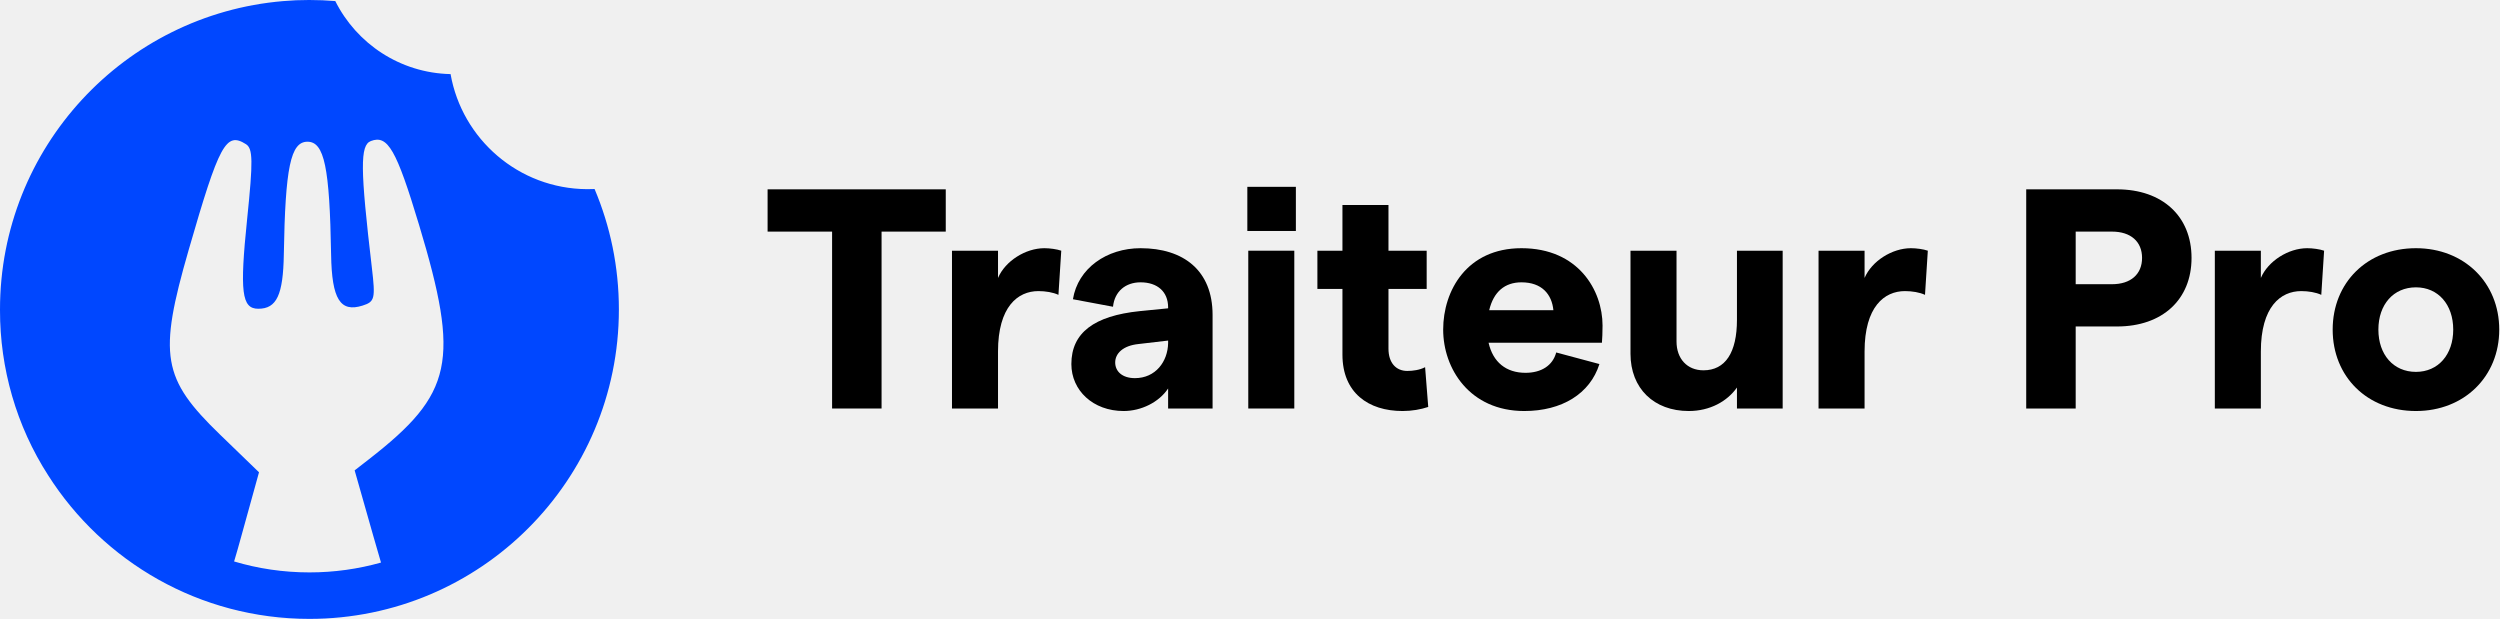
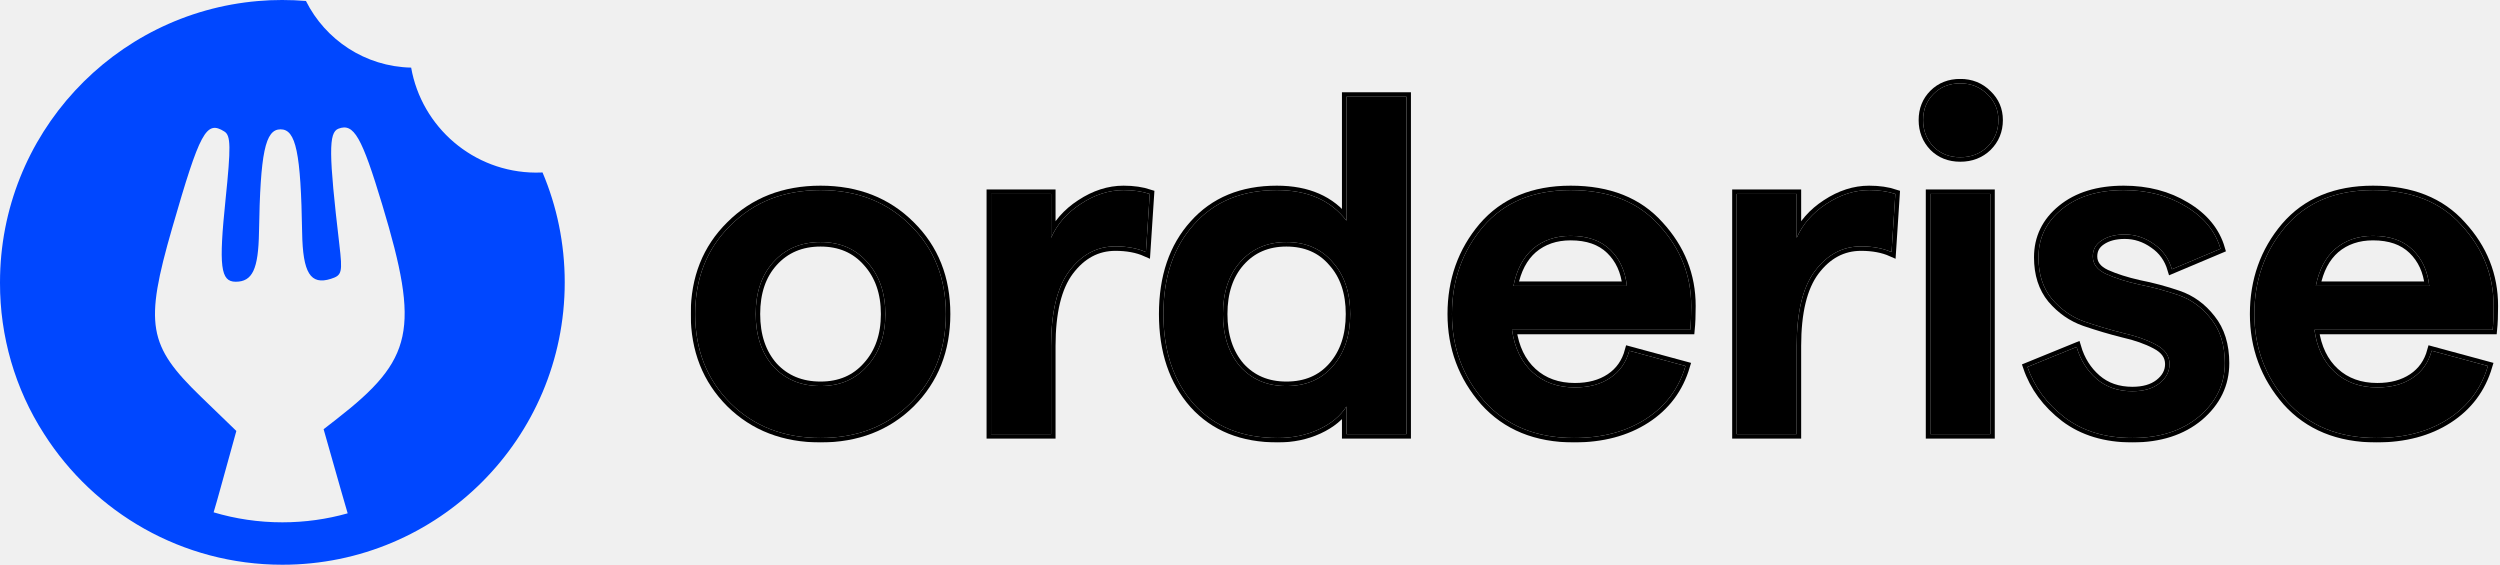
- <svg xmlns="http://www.w3.org/2000/svg" width="1022" height="253" viewBox="0 0 1022 253" fill="none">
-   <path d="M340.16 167H360.384V94.68H386.624V77.4H313.792V94.68H340.16V167Z" fill="black" />
-   <path d="M432.691 120.536L433.843 102.488C432.051 101.848 429.107 101.464 426.931 101.464C419.251 101.464 410.931 106.712 407.987 113.624V102.488H389.171V167H407.987V143.704C407.987 125.4 416.051 119 424.499 119C427.443 119 430.515 119.512 432.691 120.536Z" fill="black" />
-   <path d="M466.262 101.464C452.438 101.464 440.662 109.656 438.614 122.328L454.998 125.4C455.638 119.128 460.118 115.416 466.262 115.416C473.174 115.416 477.526 119.256 477.526 125.656V126.04L465.878 127.192C447.318 129.112 437.974 136.024 437.974 148.824C437.974 159.576 446.806 168.024 459.35 168.024C466.518 168.024 473.814 164.44 477.526 158.808V167H495.702V128.728C495.702 110.552 483.798 101.464 466.262 101.464ZM463.958 154.584C458.71 154.584 455.894 151.768 455.894 148.184C455.894 144.472 459.094 141.272 465.494 140.632L477.526 139.224V140.248C477.398 147.8 472.406 154.584 463.958 154.584Z" fill="black" />
-   <path d="M509.912 76.376V94.424H529.752V76.376H509.912ZM510.296 167H529.112V102.488H510.296V167Z" fill="black" />
-   <path d="M583.863 166.36L582.583 150.104C580.407 151.256 577.591 151.64 575.287 151.64C570.679 151.64 567.607 148.312 567.607 142.552V118.104H583.223V102.488H567.607V83.8H548.791V102.488H538.551V118.104H548.791V144.984C548.791 160.6 559.415 168.024 573.367 168.024C577.207 168.024 580.791 167.384 583.863 166.36Z" fill="black" />
-   <path d="M655.123 133.08C655.123 118.744 645.267 101.464 621.971 101.464C599.699 101.464 589.971 118.744 589.971 134.744C589.971 150.744 600.851 168.024 623.123 168.024C638.483 168.024 650.003 160.984 653.843 148.824L636.179 144.088C634.771 149.464 630.035 152.408 623.635 152.408C615.699 152.408 610.323 148.056 608.531 140.12H654.867C654.995 138.712 655.123 135.64 655.123 133.08ZM608.787 126.808C610.579 119.256 615.187 115.416 621.971 115.416C630.291 115.416 634.387 120.28 635.027 126.808H608.787Z" fill="black" />
-   <path d="M728.754 102.488H710.066V130.776C710.066 144.088 705.33 151.384 696.37 151.384C689.714 151.384 685.362 146.648 685.362 139.608V102.488H666.546V144.6C666.546 158.808 676.146 168.024 690.354 168.024C699.058 168.024 706.098 164.056 710.066 158.424V167H728.754V102.488Z" fill="black" />
-   <path d="M786.941 120.536L788.093 102.488C786.301 101.848 783.357 101.464 781.181 101.464C773.501 101.464 765.181 106.712 762.237 113.624V102.488H743.421V167H762.237V143.704C762.237 125.4 770.301 119 778.749 119C781.693 119 784.765 119.512 786.941 120.536Z" fill="black" />
-   <path d="M828.317 167H848.541V133.464H865.437C883.997 133.464 895.901 122.456 895.901 105.432C895.901 88.408 883.997 77.4 865.437 77.4H828.317V167ZM848.541 116.184V94.68H863.389C871.069 94.68 875.677 98.776 875.677 105.432C875.677 112.088 871.069 116.184 863.389 116.184H848.541Z" fill="black" />
-   <path d="M948.941 120.536L950.093 102.488C948.301 101.848 945.357 101.464 943.181 101.464C935.501 101.464 927.181 106.712 924.237 113.624V102.488H905.421V167H924.237V143.704C924.237 125.4 932.301 119 940.749 119C943.693 119 946.765 119.512 948.941 120.536Z" fill="black" />
-   <path d="M987.644 168.024C1007.36 168.024 1021.69 153.944 1021.69 134.744C1021.69 115.544 1007.36 101.464 987.644 101.464C967.676 101.464 953.596 115.544 953.596 134.744C953.596 153.944 967.676 168.024 987.644 168.024ZM987.644 152.024C978.428 152.024 972.284 144.984 972.284 134.744C972.284 124.504 978.428 117.464 987.644 117.464C996.732 117.464 1002.88 124.504 1002.88 134.744C1002.88 144.984 996.732 152.024 987.644 152.024Z" fill="black" />
+ <svg xmlns="http://www.w3.org/2000/svg" width="1120" height="253" viewBox="0 0 1120 253" fill="none">
  <path fill-rule="evenodd" clip-rule="evenodd" d="M137.063 0.435C145.748 17.803 163.529 29.848 184.197 30.291C188.885 56.889 212.031 77.167 239.999 77.329C241.026 77.335 242.047 77.314 243.061 77.266C249.461 92.399 253 109.036 253 126.5C253 196.364 196.364 253 126.5 253C81.607 253 42.176 229.615 19.724 194.361C6.681 174.135 -0.046 150.545 0 126.748L0 126.5C0 60.275 50.889 5.936 115.696 0.455C119.215 0.145 122.743 -0.006 126.271 0L126.5 0C130.057 0 133.58 0.147 137.063 0.435ZM126.5 234C136.64 234 146.453 232.596 155.753 229.972C154.769 226.632 153.71 222.973 152.625 219.163L144.978 192.289L150.859 187.716C185.253 160.961 188.097 147.64 171.311 91.929C162.034 61.145 158.51 55.01 151.607 57.657C147.163 59.362 147.24 68.795 152.027 109.511C153.507 122.093 153.199 123.344 148.239 124.918C139.083 127.823 135.656 122.306 135.357 104.19C134.771 68.396 132.588 57.937 125.693 57.937C118.81 57.937 116.617 68.381 116.028 103.997C115.752 120.578 113.102 126.219 105.591 126.219C98.795 126.219 97.95 119.384 101.043 89.409C103.482 65.751 103.4 60.743 100.546 58.938C92.367 53.766 89.649 58.791 77.101 102.273C64.674 145.343 66.278 154.769 89.935 177.647L105.884 193.071L98.812 218.616C97.65 222.814 96.642 226.435 95.703 229.523C105.459 232.436 115.797 234 126.5 234Z" fill="#0047FF" />
+   <mask id="path-2-outside-1_18_701" maskUnits="userSpaceOnUse" x="309.444" y="35.356" width="810" height="163" fill="black">
+     <rect fill="white" x="309.444" y="35.356" width="810" height="163" />
+     <path d="M407.953 180.624C397.419 191.015 383.968 196.211 367.599 196.211C351.229 196.211 337.778 191.015 327.244 180.624C316.711 170.091 311.444 156.782 311.444 140.697C311.444 124.612 316.711 111.375 327.244 100.983C337.778 90.45 351.229 85.183 367.599 85.183C383.968 85.183 397.419 90.45 407.953 100.983C418.486 111.375 423.753 124.612 423.753 140.697C423.753 156.782 418.486 170.091 407.953 180.624ZM346.461 164.184C351.87 170.02 358.916 172.938 367.599 172.938C376.282 172.938 383.256 169.949 388.523 163.97C393.932 157.992 396.637 150.234 396.637 140.697C396.637 131.16 393.932 123.403 388.523 117.424C383.256 111.446 376.282 108.456 367.599 108.456C358.916 108.456 351.87 111.446 346.461 117.424C341.194 123.26 338.561 131.018 338.561 140.697C338.561 150.376 341.194 158.205 346.461 164.184Z" />
+     <path d="M513.376 112.94C509.532 111.232 504.977 110.378 499.711 110.378C491.455 110.378 484.551 114.079 479 121.481C473.591 128.74 470.886 139.914 470.886 155.003V194.503H443.983V86.892H470.886V106.535C473.591 100.414 478.003 95.361 484.124 91.375C490.387 87.247 496.793 85.183 503.34 85.183C507.753 85.183 511.667 85.753 515.084 86.892L513.376 112.94Z" />
+     <path d="M572.449 196.211C556.507 196.211 543.98 191.158 534.87 181.051C525.76 170.803 521.206 157.351 521.206 140.697C521.206 124.043 525.76 110.663 534.87 100.556C543.98 90.308 556.364 85.183 572.022 85.183C585.829 85.183 596.22 89.738 603.195 98.848V43.335H630.098V194.503H603.195V182.119C600.491 186.389 596.363 189.805 590.811 192.368C585.26 194.93 579.139 196.211 572.449 196.211ZM576.292 172.938C584.975 172.938 591.879 170.02 597.003 164.184C602.27 158.205 604.903 150.376 604.903 140.697C604.903 131.018 602.27 123.26 597.003 117.424C591.879 111.446 584.975 108.456 576.292 108.456C567.752 108.456 560.848 111.446 555.581 117.424C550.457 123.26 547.895 131.018 547.895 140.697C547.895 150.376 550.457 158.205 555.581 164.184C560.848 170.02 567.752 172.938 576.292 172.938Z" />
+     <path d="M757.666 137.067C757.666 141.338 757.524 144.896 757.239 147.743H677.385C678.523 155.857 681.584 162.191 686.566 166.746C691.548 171.301 697.882 173.578 705.569 173.578C711.832 173.578 717.098 172.155 721.369 169.308C725.639 166.461 728.486 162.404 729.909 157.138L755.104 163.97C752.115 174.077 746.207 181.977 737.382 187.67C728.557 193.364 717.81 196.211 705.142 196.211C688.203 196.211 674.822 190.731 665.001 179.77C655.321 168.668 650.482 155.643 650.482 140.697C650.482 125.609 655.108 112.584 664.36 101.624C673.755 90.664 686.85 85.183 703.647 85.183C720.728 85.183 733.966 90.45 743.361 100.983C752.898 111.375 757.666 123.403 757.666 137.067ZM678.025 128.1H728.842C728.13 121.41 725.639 116.001 721.369 111.873C717.098 107.745 711.191 105.681 703.647 105.681C696.957 105.681 691.334 107.602 686.779 111.446C682.367 115.289 679.449 120.84 678.025 128.1Z" />
+     <path d="M847.409 112.94C843.566 111.232 839.011 110.378 833.744 110.378C825.488 110.378 818.584 114.079 813.033 121.481C807.624 128.74 804.919 139.914 804.919 155.003V194.503H778.017V86.892H804.919V106.535C807.624 100.414 812.037 95.361 818.157 91.375C824.42 87.247 830.826 85.183 837.374 85.183C841.786 85.183 845.701 85.753 849.117 86.892L847.409 112.94Z" />
+     <path d="M890.379 65.754C887.105 68.885 883.048 70.451 878.208 70.451C873.369 70.451 869.383 68.885 866.251 65.754C863.12 62.48 861.554 58.494 861.554 53.797C861.554 49.099 863.12 45.185 866.251 42.053C869.383 38.922 873.369 37.356 878.208 37.356C883.048 37.356 887.105 38.993 890.379 42.267C893.652 45.399 895.289 49.242 895.289 53.797C895.289 58.494 893.652 62.48 890.379 65.754ZM864.757 194.503V86.892H891.66V194.503H864.757Z" />
+     <path d="M955.297 196.211C943.198 196.211 933.091 193.151 924.978 187.03C916.864 180.767 911.313 173.223 908.324 164.397L930.316 155.43C932.024 161.266 935.013 166.034 939.283 169.735C943.554 173.436 948.892 175.286 955.297 175.286C960.279 175.286 964.265 174.148 967.254 171.87C970.385 169.45 971.951 166.532 971.951 163.116C971.951 159.415 969.887 156.497 965.759 154.362C961.774 152.227 956.934 150.519 951.24 149.238C945.546 147.814 939.782 146.106 933.945 144.113C928.252 142.121 923.341 138.704 919.213 133.865C915.227 129.025 913.235 122.833 913.235 115.289C913.235 106.606 916.722 99.418 923.697 93.724C930.672 88.03 939.924 85.183 951.454 85.183C961.987 85.183 971.239 87.603 979.211 92.443C987.324 97.283 992.52 103.617 994.797 111.446L973.019 120.627C971.595 115.787 968.891 112.015 964.905 109.311C960.919 106.464 956.578 105.04 951.881 105.04C947.61 105.04 944.123 105.965 941.419 107.816C938.856 109.524 937.575 111.873 937.575 114.862C937.575 118.278 939.568 120.912 943.554 122.762C947.682 124.612 952.592 126.178 958.286 127.459C964.122 128.598 969.958 130.164 975.794 132.157C981.63 134.149 986.541 137.708 990.527 142.832C994.655 147.957 996.719 154.576 996.719 162.689C996.719 172.084 992.875 180.055 985.189 186.603C977.502 193.008 967.538 196.211 955.297 196.211Z" />
+     <path d="M1117.14 137.067C1117.14 141.338 1117 144.896 1116.71 147.743H1036.86C1037.99 155.857 1041.06 162.191 1046.04 166.746C1051.02 171.301 1057.35 173.578 1065.04 173.578C1071.3 173.578 1076.57 172.155 1080.84 169.308C1085.11 166.461 1087.96 162.404 1089.38 157.138L1114.58 163.97C1111.59 174.077 1105.68 181.977 1096.85 187.67C1088.03 193.364 1077.28 196.211 1064.61 196.211C1047.67 196.211 1034.29 190.731 1024.47 179.77C1014.79 168.668 1009.95 155.643 1009.95 140.697C1009.95 125.609 1014.58 112.584 1023.83 101.624C1033.23 90.664 1046.32 85.183 1063.12 85.183C1080.2 85.183 1093.44 90.45 1102.83 100.983C1112.37 111.375 1117.14 123.403 1117.14 137.067ZM1037.5 128.1H1088.31C1087.6 121.41 1085.11 116.001 1080.84 111.873C1076.57 107.745 1070.66 105.681 1063.12 105.681C1056.43 105.681 1050.81 107.602 1046.25 111.446C1041.84 115.289 1038.92 120.84 1037.5 128.1Z" />
+   </mask>
+   <path d="M407.953 180.624C397.419 191.015 383.968 196.211 367.599 196.211C351.229 196.211 337.778 191.015 327.244 180.624C316.711 170.091 311.444 156.782 311.444 140.697C311.444 124.612 316.711 111.375 327.244 100.983C337.778 90.45 351.229 85.183 367.599 85.183C383.968 85.183 397.419 90.45 407.953 100.983C418.486 111.375 423.753 124.612 423.753 140.697C423.753 156.782 418.486 170.091 407.953 180.624ZM346.461 164.184C351.87 170.02 358.916 172.938 367.599 172.938C376.282 172.938 383.256 169.949 388.523 163.97C393.932 157.992 396.637 150.234 396.637 140.697C396.637 131.16 393.932 123.403 388.523 117.424C383.256 111.446 376.282 108.456 367.599 108.456C358.916 108.456 351.87 111.446 346.461 117.424C341.194 123.26 338.561 131.018 338.561 140.697C338.561 150.376 341.194 158.205 346.461 164.184Z" fill="black" />
+   <path d="M513.376 112.94C509.532 111.232 504.977 110.378 499.711 110.378C491.455 110.378 484.551 114.079 479 121.481C473.591 128.74 470.886 139.914 470.886 155.003V194.503H443.983V86.892H470.886V106.535C473.591 100.414 478.003 95.361 484.124 91.375C490.387 87.247 496.793 85.183 503.34 85.183C507.753 85.183 511.667 85.753 515.084 86.892L513.376 112.94Z" fill="black" />
+   <path d="M572.449 196.211C556.507 196.211 543.98 191.158 534.87 181.051C525.76 170.803 521.206 157.351 521.206 140.697C521.206 124.043 525.76 110.663 534.87 100.556C543.98 90.308 556.364 85.183 572.022 85.183C585.829 85.183 596.22 89.738 603.195 98.848V43.335H630.098V194.503H603.195V182.119C600.491 186.389 596.363 189.805 590.811 192.368C585.26 194.93 579.139 196.211 572.449 196.211ZM576.292 172.938C584.975 172.938 591.879 170.02 597.003 164.184C602.27 158.205 604.903 150.376 604.903 140.697C604.903 131.018 602.27 123.26 597.003 117.424C591.879 111.446 584.975 108.456 576.292 108.456C567.752 108.456 560.848 111.446 555.581 117.424C550.457 123.26 547.895 131.018 547.895 140.697C547.895 150.376 550.457 158.205 555.581 164.184C560.848 170.02 567.752 172.938 576.292 172.938Z" fill="black" />
+   <path d="M757.666 137.067C757.666 141.338 757.524 144.896 757.239 147.743H677.385C678.523 155.857 681.584 162.191 686.566 166.746C691.548 171.301 697.882 173.578 705.569 173.578C711.832 173.578 717.098 172.155 721.369 169.308C725.639 166.461 728.486 162.404 729.909 157.138L755.104 163.97C752.115 174.077 746.207 181.977 737.382 187.67C728.557 193.364 717.81 196.211 705.142 196.211C688.203 196.211 674.822 190.731 665.001 179.77C655.321 168.668 650.482 155.643 650.482 140.697C650.482 125.609 655.108 112.584 664.36 101.624C673.755 90.664 686.85 85.183 703.647 85.183C720.728 85.183 733.966 90.45 743.361 100.983C752.898 111.375 757.666 123.403 757.666 137.067ZM678.025 128.1H728.842C728.13 121.41 725.639 116.001 721.369 111.873C717.098 107.745 711.191 105.681 703.647 105.681C696.957 105.681 691.334 107.602 686.779 111.446C682.367 115.289 679.449 120.84 678.025 128.1Z" fill="black" />
+   <path d="M847.409 112.94C843.566 111.232 839.011 110.378 833.744 110.378C825.488 110.378 818.584 114.079 813.033 121.481C807.624 128.74 804.919 139.914 804.919 155.003V194.503H778.017V86.892H804.919V106.535C807.624 100.414 812.037 95.361 818.157 91.375C824.42 87.247 830.826 85.183 837.374 85.183C841.786 85.183 845.701 85.753 849.117 86.892L847.409 112.94Z" fill="black" />
+   <path d="M890.379 65.754C887.105 68.885 883.048 70.451 878.208 70.451C873.369 70.451 869.383 68.885 866.251 65.754C863.12 62.48 861.554 58.494 861.554 53.797C861.554 49.099 863.12 45.185 866.251 42.053C869.383 38.922 873.369 37.356 878.208 37.356C883.048 37.356 887.105 38.993 890.379 42.267C893.652 45.399 895.289 49.242 895.289 53.797C895.289 58.494 893.652 62.48 890.379 65.754ZM864.757 194.503V86.892H891.66V194.503H864.757Z" fill="black" />
+   <path d="M955.297 196.211C943.198 196.211 933.091 193.151 924.978 187.03C916.864 180.767 911.313 173.223 908.324 164.397L930.316 155.43C932.024 161.266 935.013 166.034 939.283 169.735C943.554 173.436 948.892 175.286 955.297 175.286C960.279 175.286 964.265 174.148 967.254 171.87C970.385 169.45 971.951 166.532 971.951 163.116C971.951 159.415 969.887 156.497 965.759 154.362C961.774 152.227 956.934 150.519 951.24 149.238C945.546 147.814 939.782 146.106 933.945 144.113C928.252 142.121 923.341 138.704 919.213 133.865C915.227 129.025 913.235 122.833 913.235 115.289C913.235 106.606 916.722 99.418 923.697 93.724C930.672 88.03 939.924 85.183 951.454 85.183C961.987 85.183 971.239 87.603 979.211 92.443C987.324 97.283 992.52 103.617 994.797 111.446L973.019 120.627C971.595 115.787 968.891 112.015 964.905 109.311C960.919 106.464 956.578 105.04 951.881 105.04C947.61 105.04 944.123 105.965 941.419 107.816C938.856 109.524 937.575 111.873 937.575 114.862C937.575 118.278 939.568 120.912 943.554 122.762C947.682 124.612 952.592 126.178 958.286 127.459C964.122 128.598 969.958 130.164 975.794 132.157C981.63 134.149 986.541 137.708 990.527 142.832C994.655 147.957 996.719 154.576 996.719 162.689C996.719 172.084 992.875 180.055 985.189 186.603C977.502 193.008 967.538 196.211 955.297 196.211Z" fill="black" />
+   <path d="M1117.14 137.067C1117.14 141.338 1117 144.896 1116.71 147.743H1036.86C1037.99 155.857 1041.06 162.191 1046.04 166.746C1051.02 171.301 1057.35 173.578 1065.04 173.578C1071.3 173.578 1076.57 172.155 1080.84 169.308C1085.11 166.461 1087.96 162.404 1089.38 157.138L1114.58 163.97C1111.59 174.077 1105.68 181.977 1096.85 187.67C1088.03 193.364 1077.28 196.211 1064.61 196.211C1047.67 196.211 1034.29 190.731 1024.47 179.77C1014.79 168.668 1009.95 155.643 1009.95 140.697C1009.95 125.609 1014.58 112.584 1023.83 101.624C1033.23 90.664 1046.32 85.183 1063.12 85.183C1080.2 85.183 1093.44 90.45 1102.83 100.983C1112.37 111.375 1117.14 123.403 1117.14 137.067ZM1037.5 128.1H1088.31C1087.6 121.41 1085.11 116.001 1080.84 111.873C1076.57 107.745 1070.66 105.681 1063.12 105.681C1056.43 105.681 1050.81 107.602 1046.25 111.446C1041.84 115.289 1038.92 120.84 1037.5 128.1Z" fill="black" />
+   <path d="M407.953 180.624C397.419 191.015 383.968 196.211 367.599 196.211C351.229 196.211 337.778 191.015 327.244 180.624C316.711 170.091 311.444 156.782 311.444 140.697C311.444 124.612 316.711 111.375 327.244 100.983C337.778 90.45 351.229 85.183 367.599 85.183C383.968 85.183 397.419 90.45 407.953 100.983C418.486 111.375 423.753 124.612 423.753 140.697C423.753 156.782 418.486 170.091 407.953 180.624ZM346.461 164.184C351.87 170.02 358.916 172.938 367.599 172.938C376.282 172.938 383.256 169.949 388.523 163.97C393.932 157.992 396.637 150.234 396.637 140.697C396.637 131.16 393.932 123.403 388.523 117.424C383.256 111.446 376.282 108.456 367.599 108.456C358.916 108.456 351.87 111.446 346.461 117.424C341.194 123.26 338.561 131.018 338.561 140.697C338.561 150.376 341.194 158.205 346.461 164.184Z" stroke="black" stroke-width="4" mask="url(#path-2-outside-1_18_701)" />
+   <path d="M513.376 112.94C509.532 111.232 504.977 110.378 499.711 110.378C491.455 110.378 484.551 114.079 479 121.481C473.591 128.74 470.886 139.914 470.886 155.003V194.503H443.983V86.892H470.886V106.535C473.591 100.414 478.003 95.361 484.124 91.375C490.387 87.247 496.793 85.183 503.34 85.183C507.753 85.183 511.667 85.753 515.084 86.892L513.376 112.94Z" stroke="black" stroke-width="4" mask="url(#path-2-outside-1_18_701)" />
+   <path d="M572.449 196.211C556.507 196.211 543.98 191.158 534.87 181.051C525.76 170.803 521.206 157.351 521.206 140.697C521.206 124.043 525.76 110.663 534.87 100.556C543.98 90.308 556.364 85.183 572.022 85.183C585.829 85.183 596.22 89.738 603.195 98.848V43.335H630.098V194.503H603.195V182.119C600.491 186.389 596.363 189.805 590.811 192.368C585.26 194.93 579.139 196.211 572.449 196.211ZM576.292 172.938C584.975 172.938 591.879 170.02 597.003 164.184C602.27 158.205 604.903 150.376 604.903 140.697C604.903 131.018 602.27 123.26 597.003 117.424C591.879 111.446 584.975 108.456 576.292 108.456C567.752 108.456 560.848 111.446 555.581 117.424C550.457 123.26 547.895 131.018 547.895 140.697C547.895 150.376 550.457 158.205 555.581 164.184C560.848 170.02 567.752 172.938 576.292 172.938Z" stroke="black" stroke-width="4" mask="url(#path-2-outside-1_18_701)" />
+   <path d="M757.666 137.067C757.666 141.338 757.524 144.896 757.239 147.743H677.385C678.523 155.857 681.584 162.191 686.566 166.746C691.548 171.301 697.882 173.578 705.569 173.578C711.832 173.578 717.098 172.155 721.369 169.308C725.639 166.461 728.486 162.404 729.909 157.138L755.104 163.97C752.115 174.077 746.207 181.977 737.382 187.67C728.557 193.364 717.81 196.211 705.142 196.211C688.203 196.211 674.822 190.731 665.001 179.77C655.321 168.668 650.482 155.643 650.482 140.697C650.482 125.609 655.108 112.584 664.36 101.624C673.755 90.664 686.85 85.183 703.647 85.183C720.728 85.183 733.966 90.45 743.361 100.983C752.898 111.375 757.666 123.403 757.666 137.067ZM678.025 128.1H728.842C728.13 121.41 725.639 116.001 721.369 111.873C717.098 107.745 711.191 105.681 703.647 105.681C696.957 105.681 691.334 107.602 686.779 111.446C682.367 115.289 679.449 120.84 678.025 128.1Z" stroke="black" stroke-width="4" mask="url(#path-2-outside-1_18_701)" />
+   <path d="M847.409 112.94C843.566 111.232 839.011 110.378 833.744 110.378C825.488 110.378 818.584 114.079 813.033 121.481C807.624 128.74 804.919 139.914 804.919 155.003V194.503H778.017V86.892H804.919V106.535C807.624 100.414 812.037 95.361 818.157 91.375C824.42 87.247 830.826 85.183 837.374 85.183C841.786 85.183 845.701 85.753 849.117 86.892L847.409 112.94Z" stroke="black" stroke-width="4" mask="url(#path-2-outside-1_18_701)" />
+   <path d="M890.379 65.754C887.105 68.885 883.048 70.451 878.208 70.451C873.369 70.451 869.383 68.885 866.251 65.754C863.12 62.48 861.554 58.494 861.554 53.797C861.554 49.099 863.12 45.185 866.251 42.053C869.383 38.922 873.369 37.356 878.208 37.356C883.048 37.356 887.105 38.993 890.379 42.267C893.652 45.399 895.289 49.242 895.289 53.797C895.289 58.494 893.652 62.48 890.379 65.754ZM864.757 194.503V86.892H891.66V194.503H864.757Z" stroke="black" stroke-width="4" mask="url(#path-2-outside-1_18_701)" />
+   <path d="M955.297 196.211C943.198 196.211 933.091 193.151 924.978 187.03C916.864 180.767 911.313 173.223 908.324 164.397L930.316 155.43C932.024 161.266 935.013 166.034 939.283 169.735C943.554 173.436 948.892 175.286 955.297 175.286C960.279 175.286 964.265 174.148 967.254 171.87C970.385 169.45 971.951 166.532 971.951 163.116C971.951 159.415 969.887 156.497 965.759 154.362C961.774 152.227 956.934 150.519 951.24 149.238C945.546 147.814 939.782 146.106 933.945 144.113C928.252 142.121 923.341 138.704 919.213 133.865C915.227 129.025 913.235 122.833 913.235 115.289C913.235 106.606 916.722 99.418 923.697 93.724C930.672 88.03 939.924 85.183 951.454 85.183C961.987 85.183 971.239 87.603 979.211 92.443C987.324 97.283 992.52 103.617 994.797 111.446L973.019 120.627C971.595 115.787 968.891 112.015 964.905 109.311C960.919 106.464 956.578 105.04 951.881 105.04C947.61 105.04 944.123 105.965 941.419 107.816C938.856 109.524 937.575 111.873 937.575 114.862C937.575 118.278 939.568 120.912 943.554 122.762C947.682 124.612 952.592 126.178 958.286 127.459C964.122 128.598 969.958 130.164 975.794 132.157C981.63 134.149 986.541 137.708 990.527 142.832C994.655 147.957 996.719 154.576 996.719 162.689C996.719 172.084 992.875 180.055 985.189 186.603C977.502 193.008 967.538 196.211 955.297 196.211Z" stroke="black" stroke-width="4" mask="url(#path-2-outside-1_18_701)" />
+   <path d="M1117.14 137.067C1117.14 141.338 1117 144.896 1116.71 147.743H1036.86C1037.99 155.857 1041.06 162.191 1046.04 166.746C1051.02 171.301 1057.35 173.578 1065.04 173.578C1071.3 173.578 1076.57 172.155 1080.84 169.308C1085.11 166.461 1087.96 162.404 1089.38 157.138L1114.58 163.97C1111.59 174.077 1105.68 181.977 1096.85 187.67C1088.03 193.364 1077.28 196.211 1064.61 196.211C1047.67 196.211 1034.29 190.731 1024.47 179.77C1014.79 168.668 1009.95 155.643 1009.95 140.697C1009.95 125.609 1014.58 112.584 1023.83 101.624C1033.23 90.664 1046.32 85.183 1063.12 85.183C1080.2 85.183 1093.44 90.45 1102.83 100.983C1112.37 111.375 1117.14 123.403 1117.14 137.067ZM1037.5 128.1H1088.31C1087.6 121.41 1085.11 116.001 1080.84 111.873C1076.57 107.745 1070.66 105.681 1063.12 105.681C1056.43 105.681 1050.81 107.602 1046.25 111.446C1041.84 115.289 1038.92 120.84 1037.5 128.1Z" stroke="black" stroke-width="4" mask="url(#path-2-outside-1_18_701)" />
</svg>
